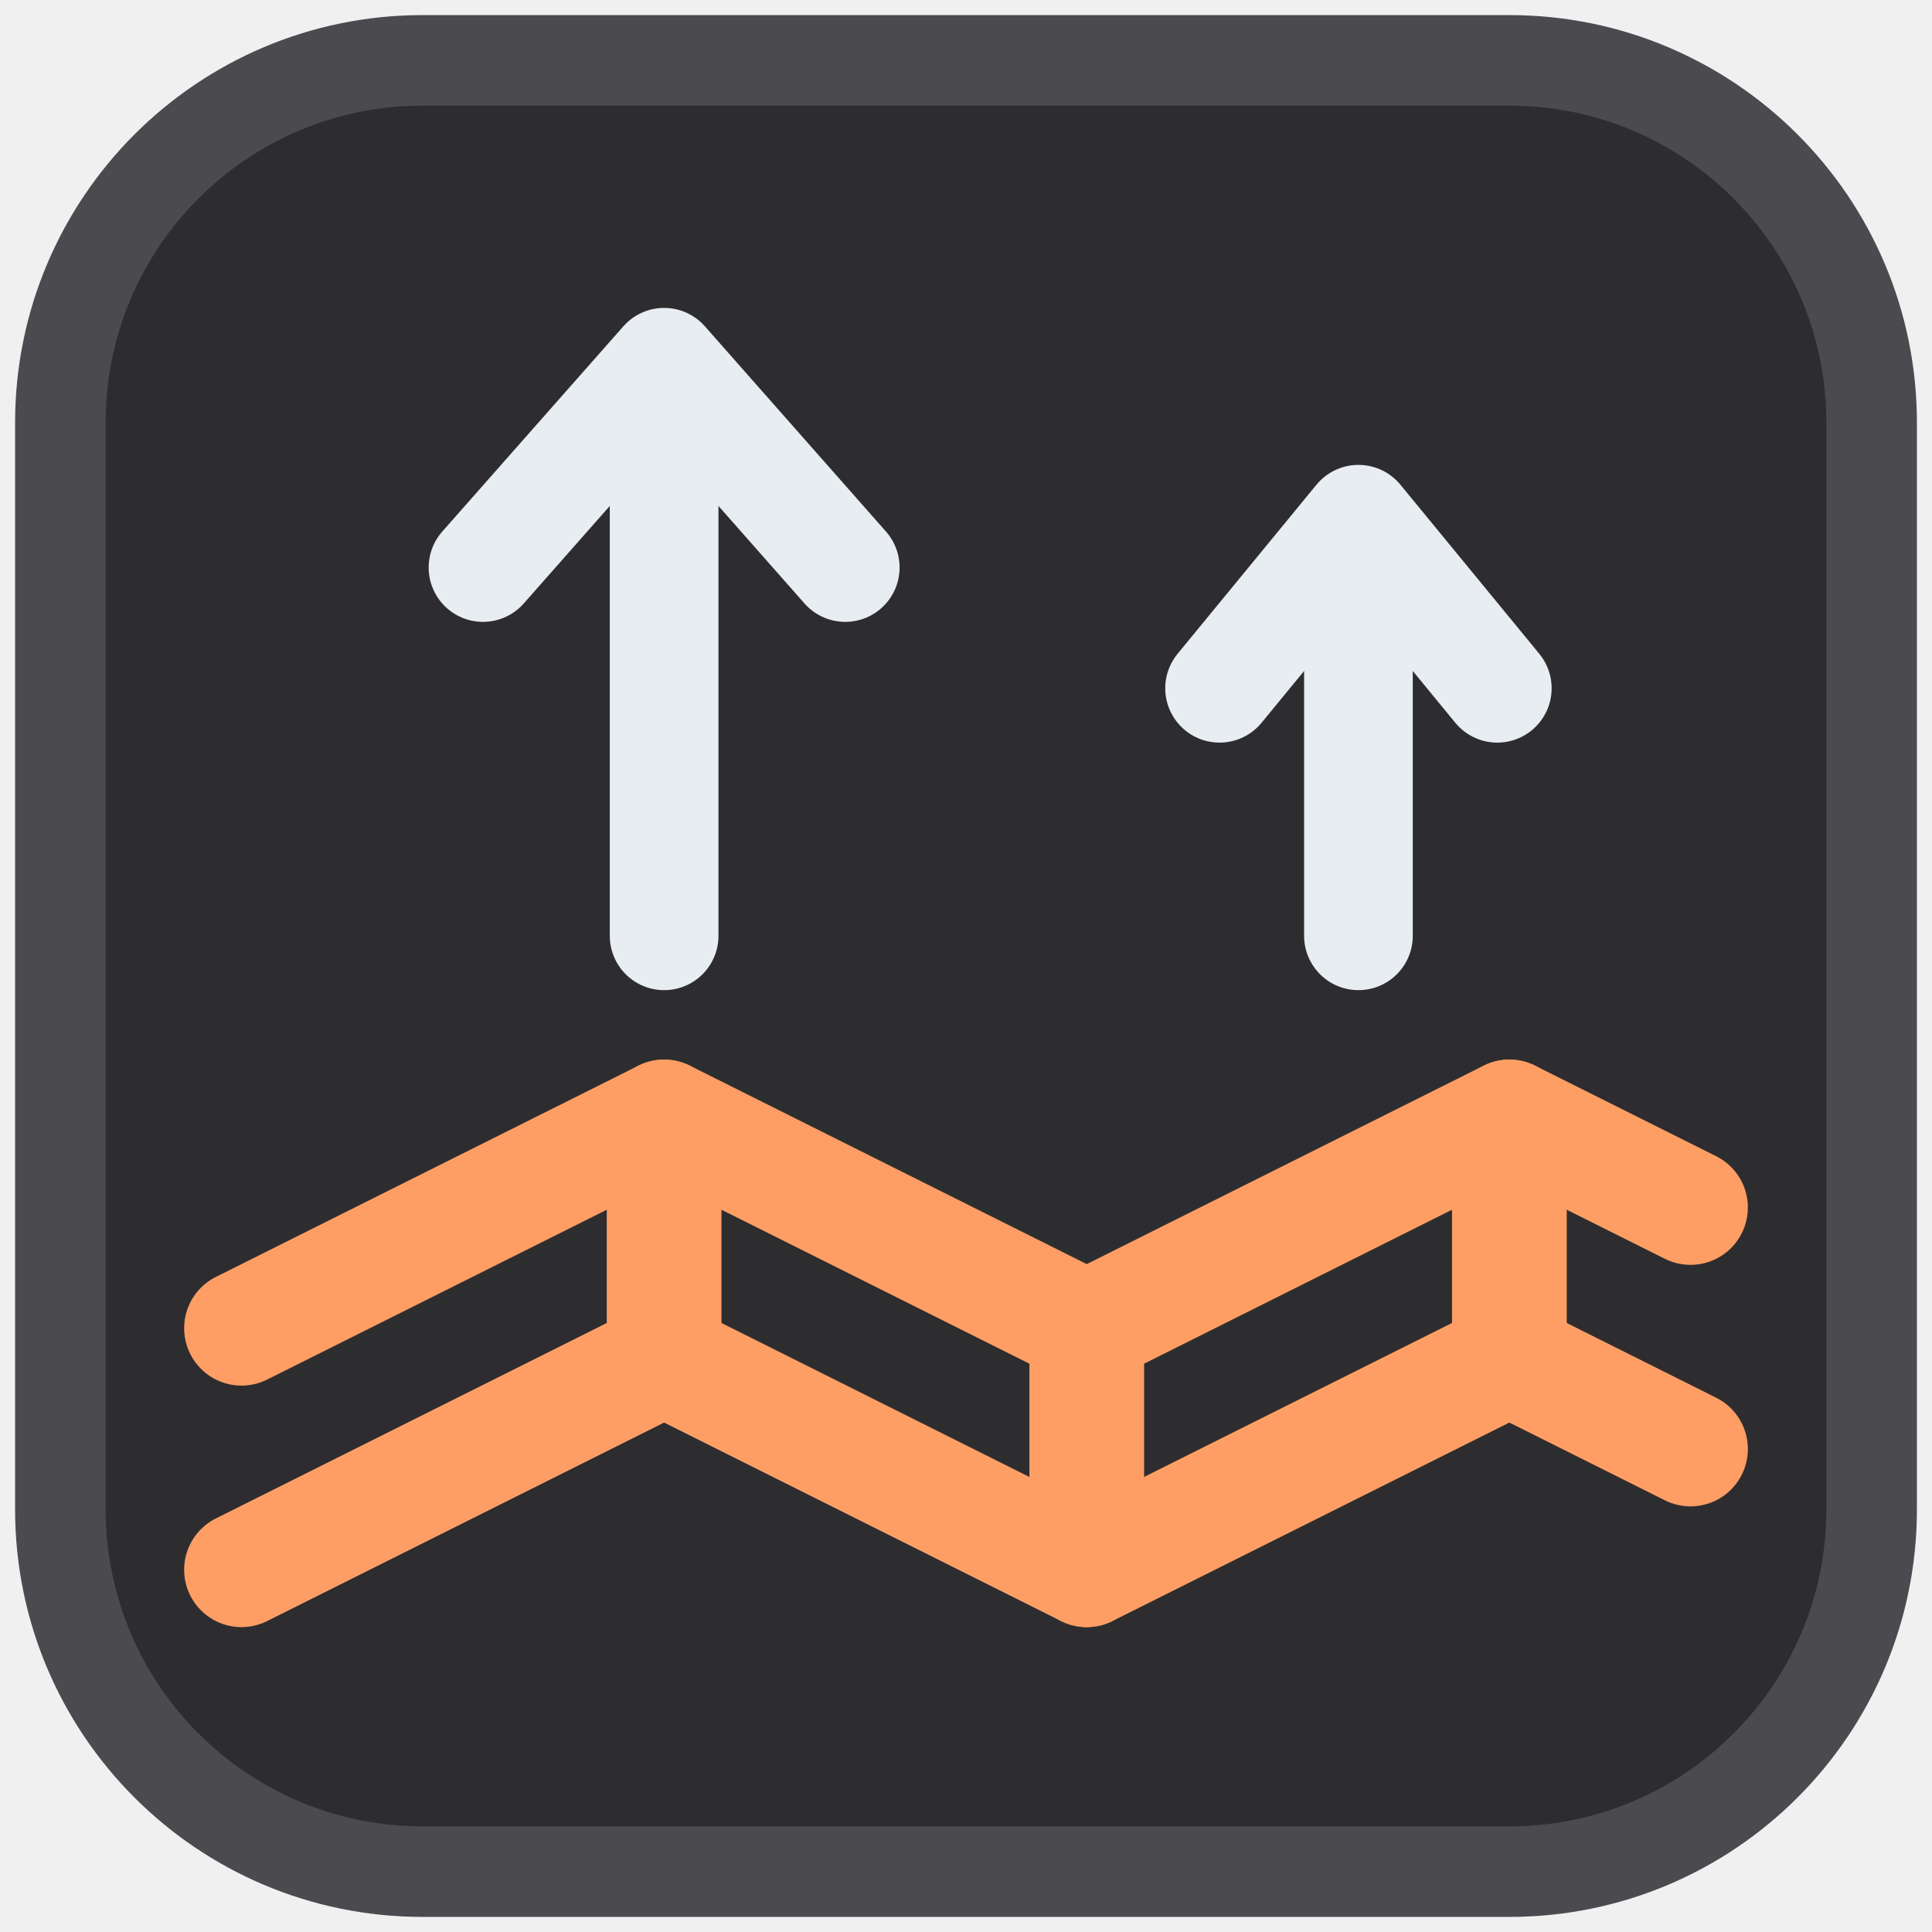
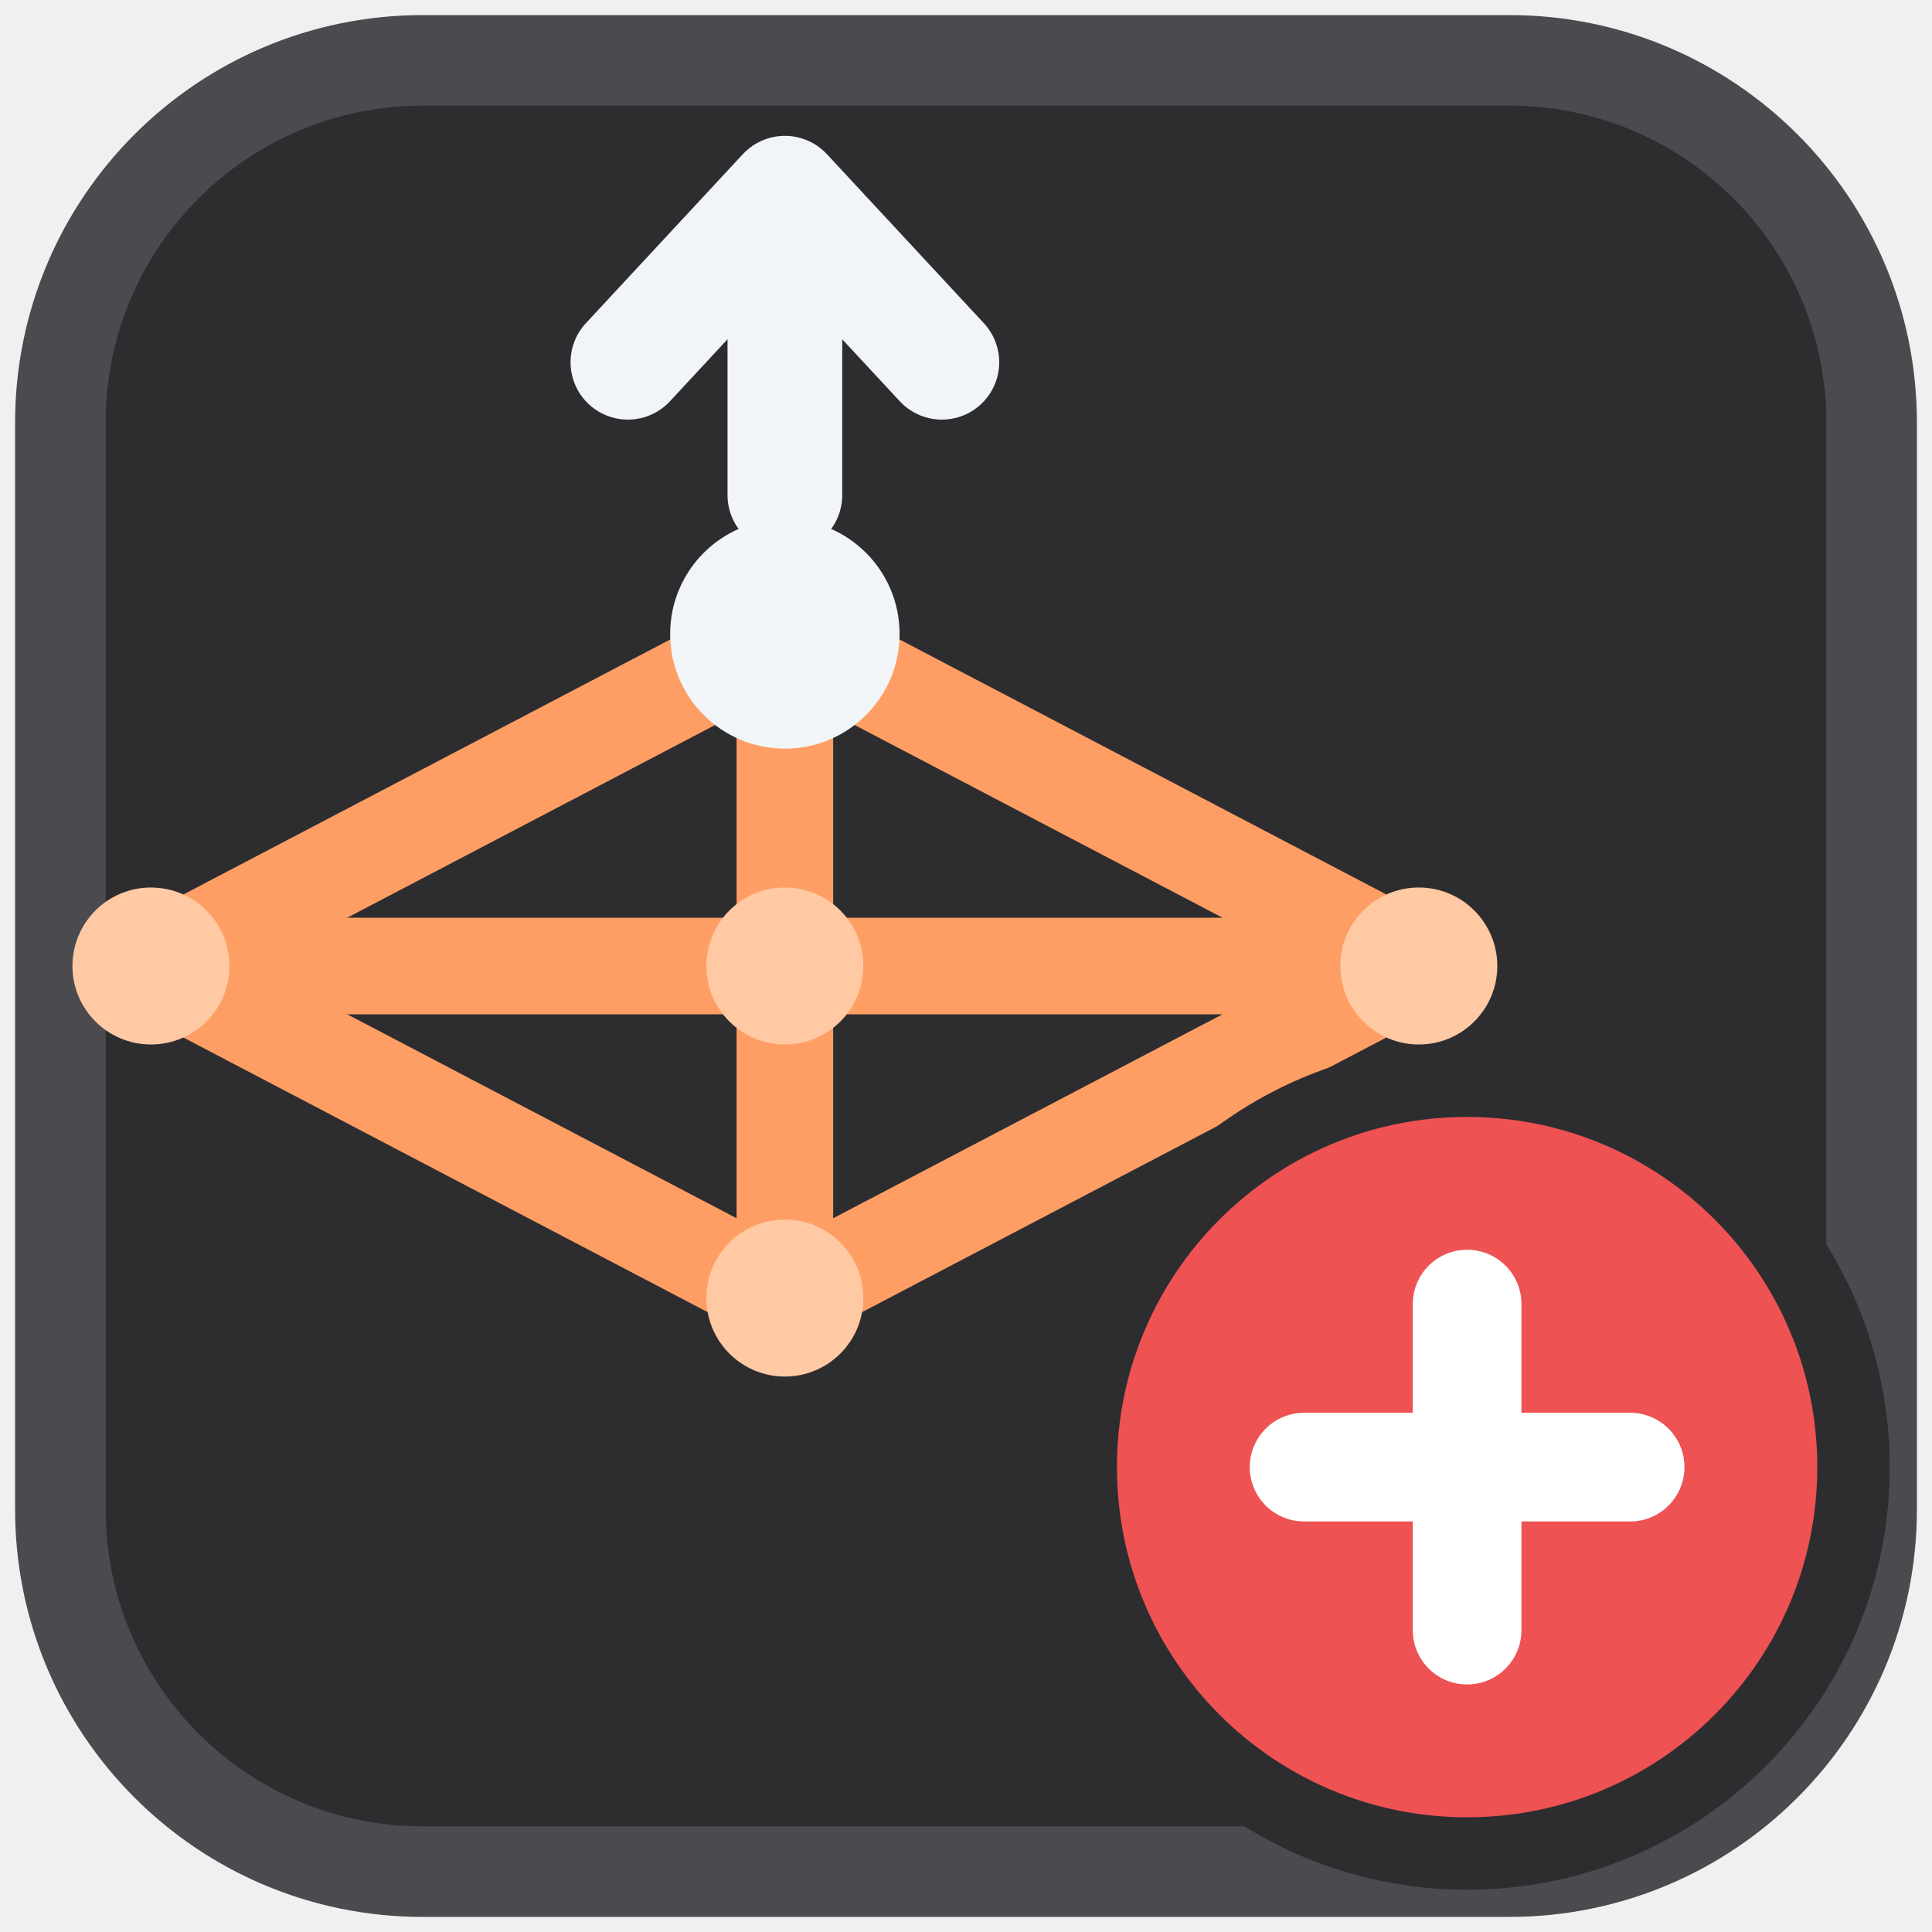
<svg xmlns="http://www.w3.org/2000/svg" width="32" height="32" viewBox="0 0 32 32">
  <rect x="1" y="1" width="30" height="30" rx="6" fill="#2d2d30" stroke="#4a4a4f" stroke-width="1.5" />
-   <g stroke="#ff9e64" stroke-width="1.9" stroke-linecap="round" stroke-linejoin="round" fill="none">
-     <path d="M4 22 L11 18.5 L18 22 L25 18.5 L28 20" />
-     <path d="M4 26 L11 22.5 L18 26 L25 22.5 L28 24" />
-     <path d="M11 18.5 L11 22.5" />
-     <path d="M18 22 L18 26" />
-     <path d="M25 18.5 L25 22.5" />
+   <g stroke="#ff9e64" stroke-width="1.6" stroke-linecap="round" stroke-linejoin="round" fill="none">
+     <path d="M2.5 16 L13 10.5 L23.5 16 L13 21.5 Z" />
+     <path d="M2.5 16 L23.5 16" />
+     <path d="M13 10.5 L13 21.5" />
  </g>
-   <g stroke="#e8edf2" stroke-width="1.8" stroke-linecap="round" stroke-linejoin="round" fill="none">
-     <path d="M11 15.5 L11 6.5" />
-     <path d="M8 9.4 L11 6 L14 9.4" />
-     <path d="M22.5 15.5 L22.5 9" />
-     <path d="M20.2 11.4 L22.5 8.6 L24.8 11.4" />
+   <g fill="#ffc9a3">
+     <circle cx="2.5" cy="16" r="1.3" />
+     <circle cx="23.5" cy="16" r="1.3" />
+     <circle cx="13" cy="21.5" r="1.3" />
+     <circle cx="13" cy="16" r="1.3" />
+   </g>
+   <circle cx="13" cy="10.5" r="1.9" fill="#f2f5f8" />
+   <g stroke="#f2f5f8" stroke-width="1.9" stroke-linecap="round" stroke-linejoin="round" fill="none">
+     <path d="M13 8.2 L13 3.6" />
+     <path d="M10.4 6 L13 3.2 L15.6 6" />
+   </g>
+   <g>
+     <circle cx="24.3" cy="24.3" r="6.4" fill="#ee5253" stroke="#2d2d30" stroke-width="1.2" />
+     <rect x="20.7" y="23.4" width="7.2" height="1.8" rx="0.9" fill="#ffffff" />
+     <rect x="23.4" y="20.7" width="1.8" height="7.2" rx="0.9" fill="#ffffff" />
  </g>
</svg>
